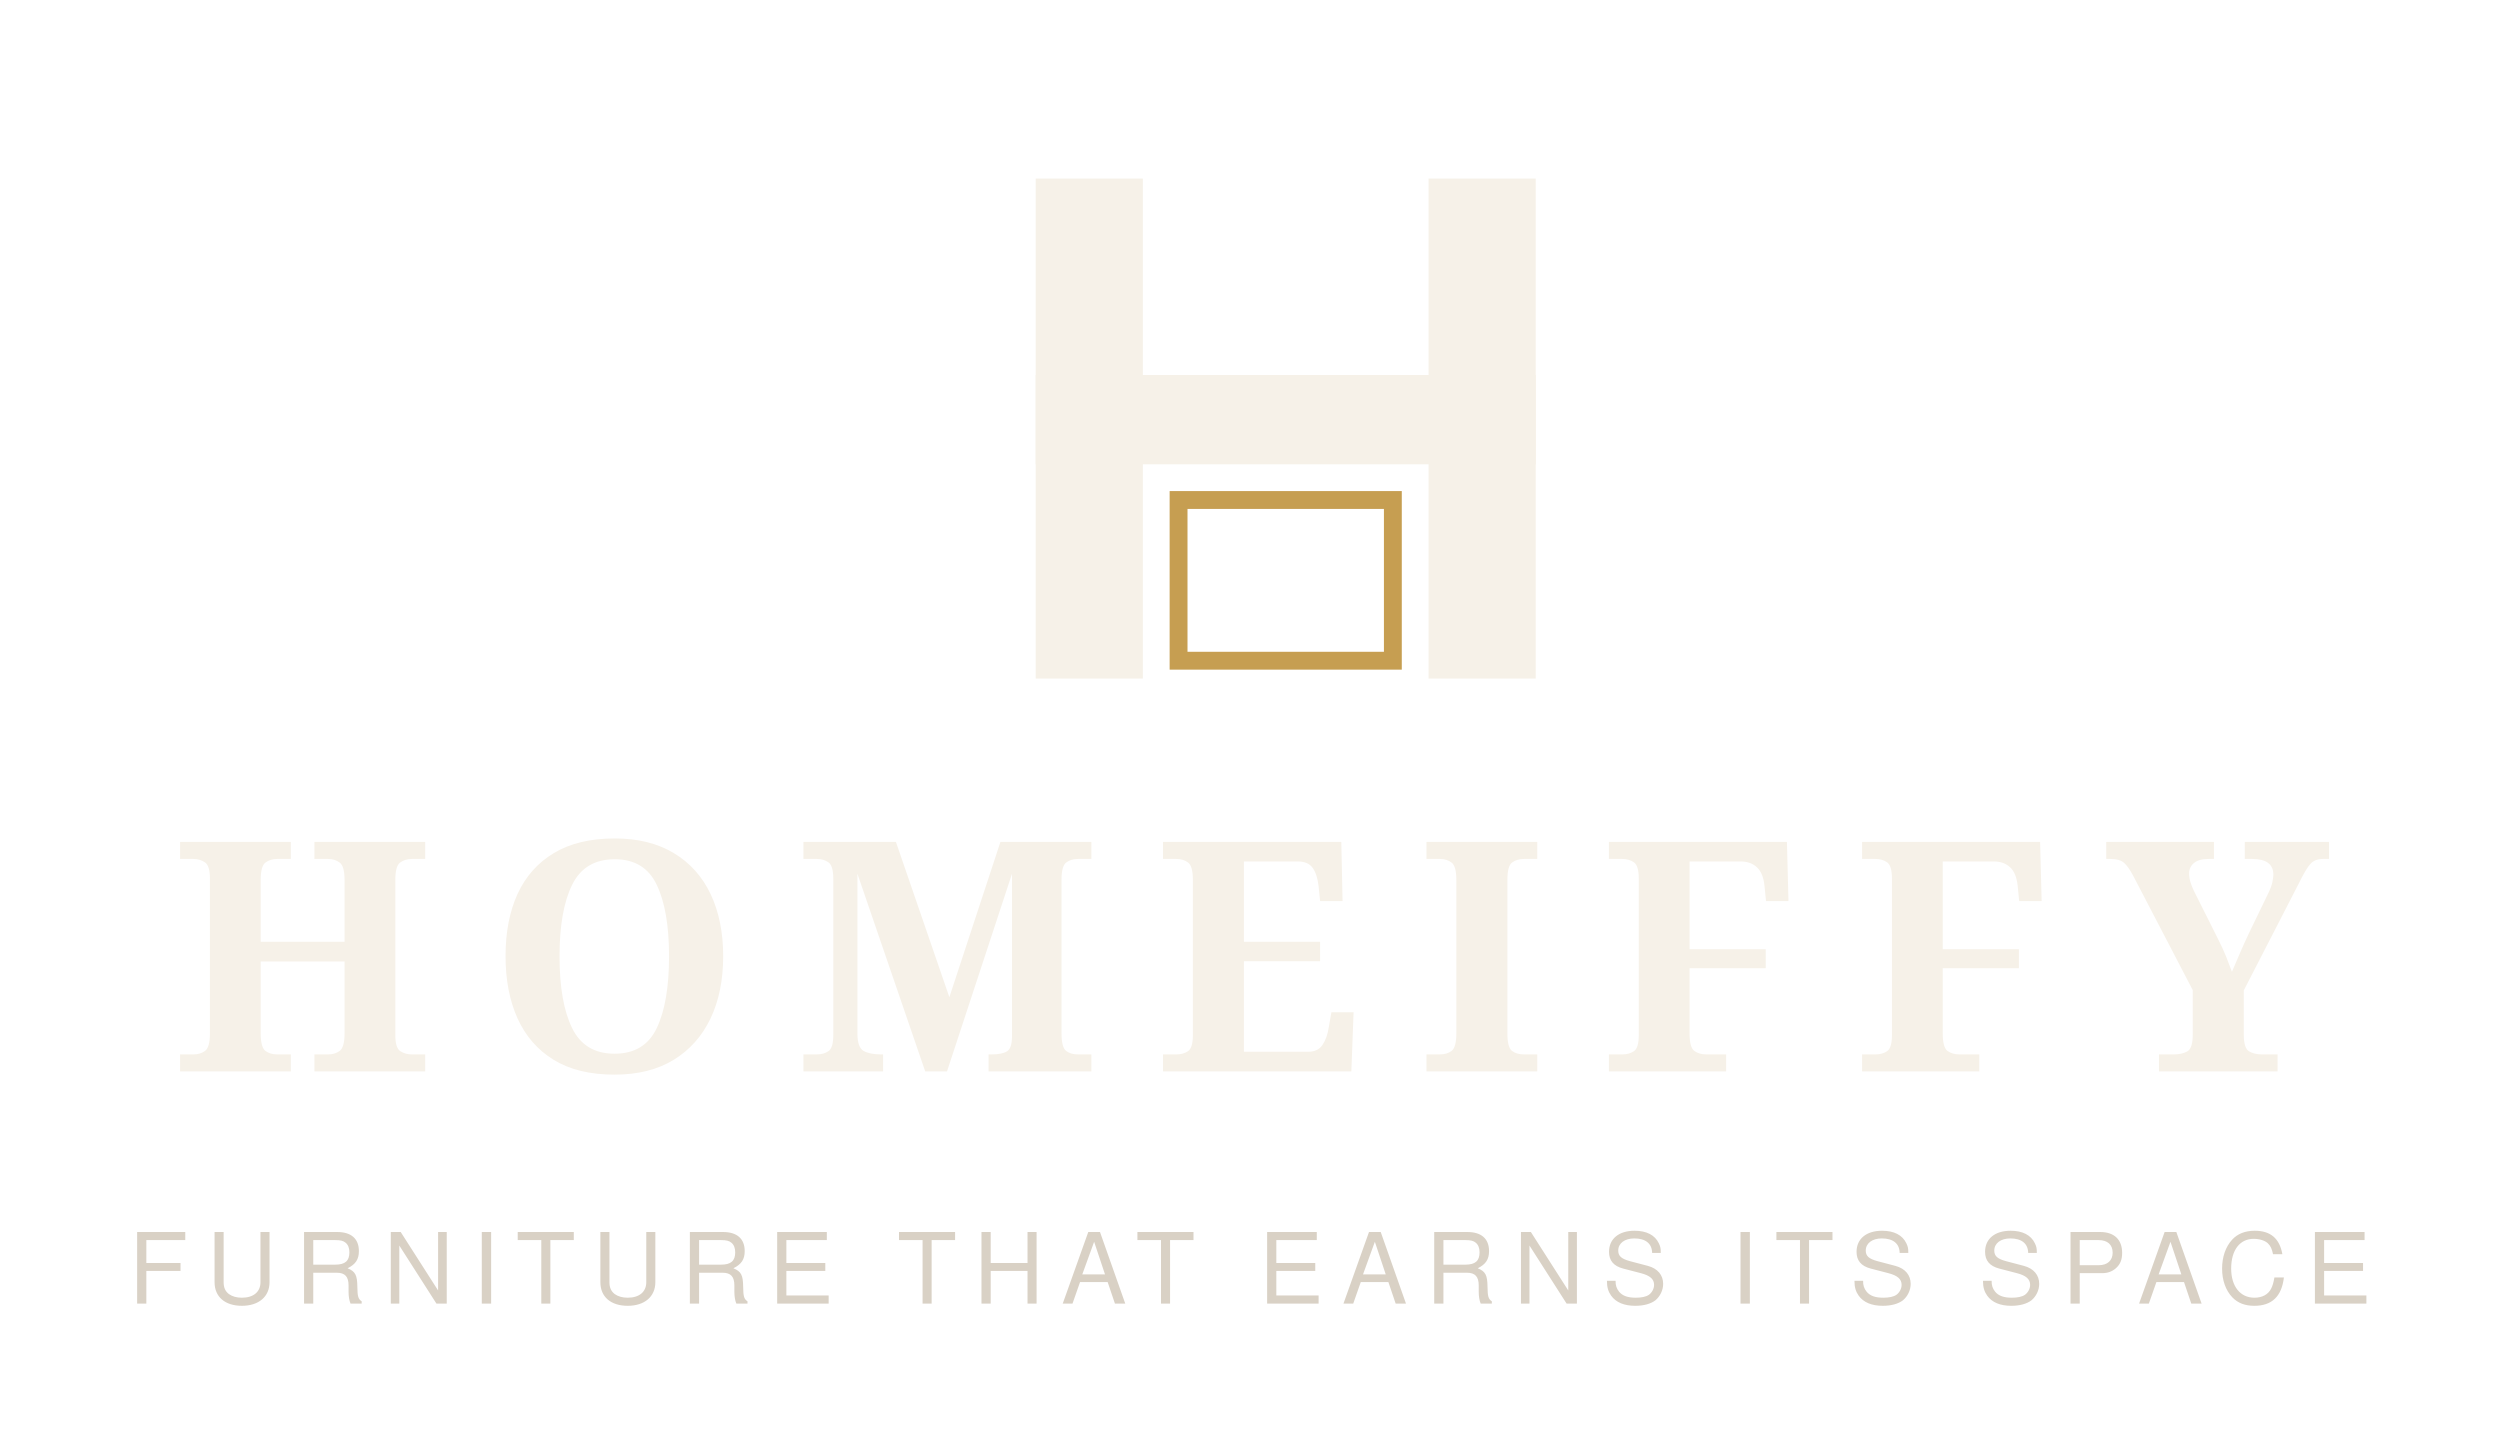
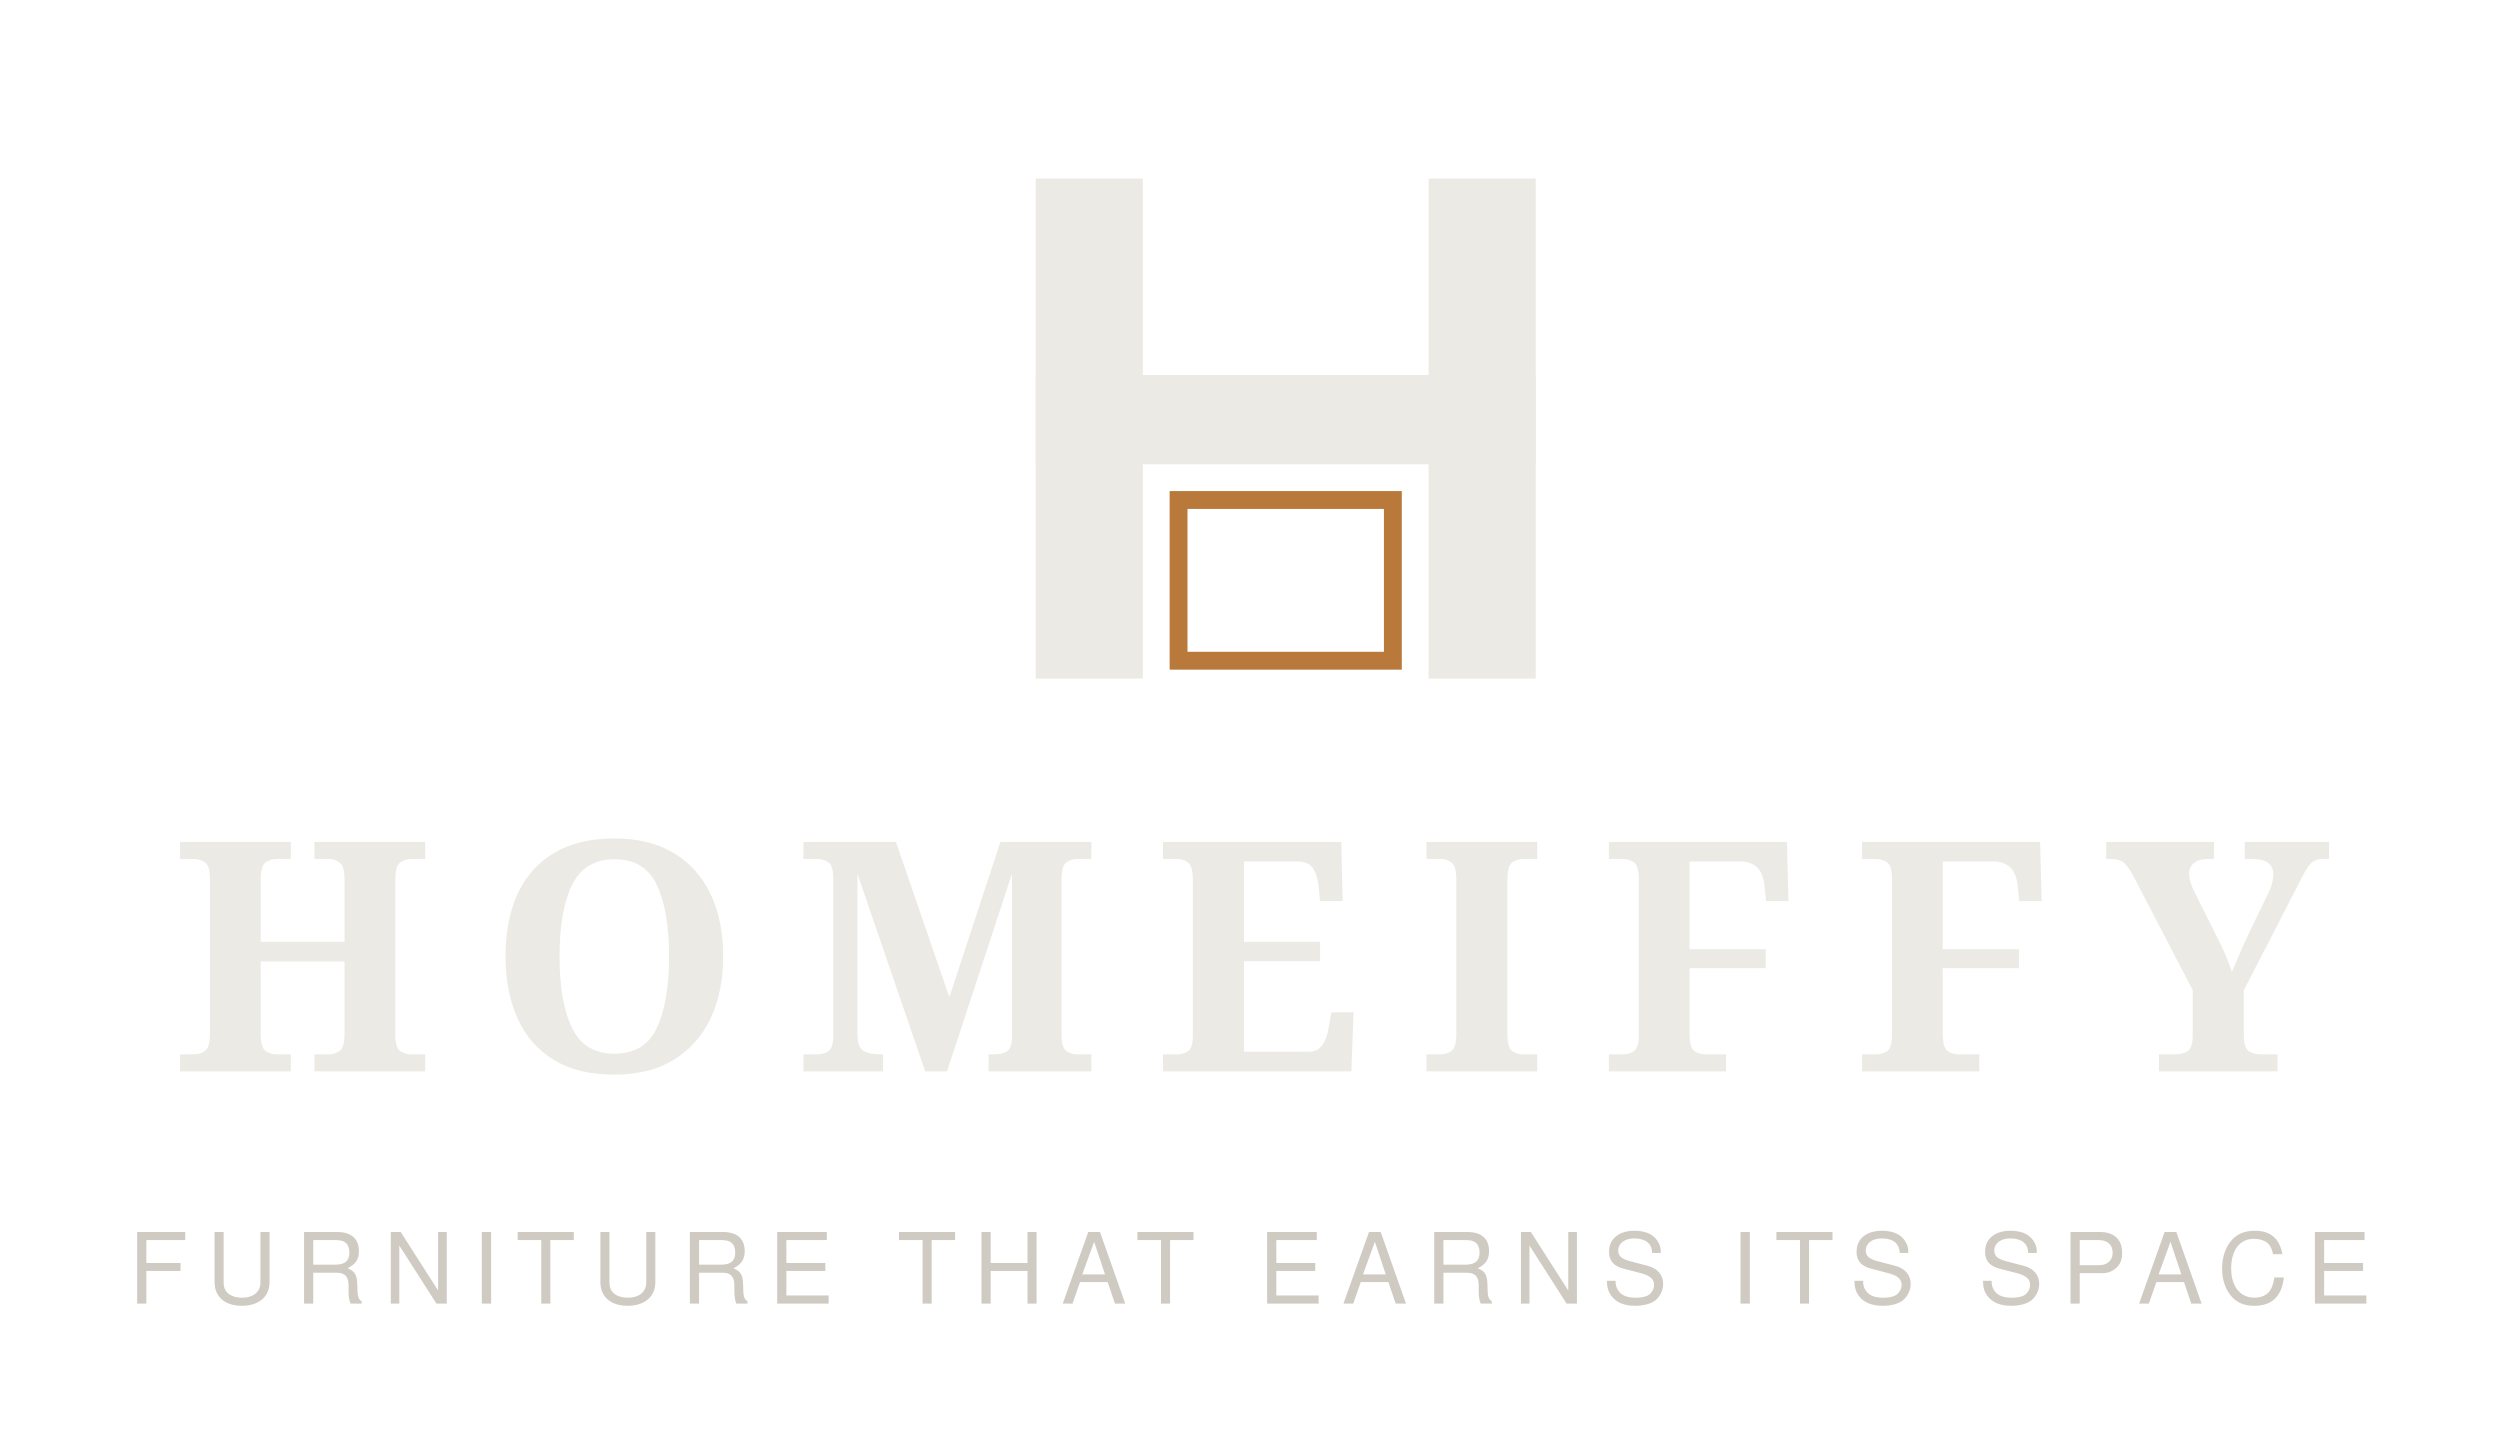
<svg xmlns="http://www.w3.org/2000/svg" viewBox="0 0 280 160" role="img" aria-label="Homeiffy">
  <g transform="translate(116,12)">
-     <rect x="0" y="8" width="12" height="56" fill="#F6F1E8" />
-     <rect x="44" y="8" width="12" height="56" fill="#F6F1E8" />
-     <rect x="0" y="30" width="56" height="10" fill="#F6F1E8" />
-     <rect x="16" y="44" width="24" height="18" fill="none" stroke="#C69E51" stroke-width="2" />
+     <rect x="0" y="8" width="12" height="56" fill="#ECEAE4" />
+     <rect x="44" y="8" width="12" height="56" fill="#ECEAE4" />
+     <rect x="0" y="30" width="56" height="10" fill="#ECEAE4" />
+     <rect x="16" y="44" width="24" height="18" fill="none" stroke="#B8793A" stroke-width="2" />
  </g>
-   <text x="140" y="120" text-anchor="middle" font-family="Georgia, serif" font-size="36" font-weight="600" letter-spacing="6" fill="#F6F1E8">HOMEIFFY</text>
-   <text x="140" y="146" text-anchor="middle" font-family="Manrope, Helvetica, sans-serif" font-size="11" letter-spacing="2" fill="#D9D1C5">FURNITURE THAT EARNS ITS SPACE</text>
+   <text x="140" y="120" text-anchor="middle" font-family="Georgia, serif" font-size="36" font-weight="600" letter-spacing="6" fill="#ECEAE4">HOMEIFFY</text>
+   <text x="140" y="146" text-anchor="middle" font-family="Manrope, Helvetica, sans-serif" font-size="11" letter-spacing="2" fill="#CFCBC3">FURNITURE THAT EARNS ITS SPACE</text>
</svg>
